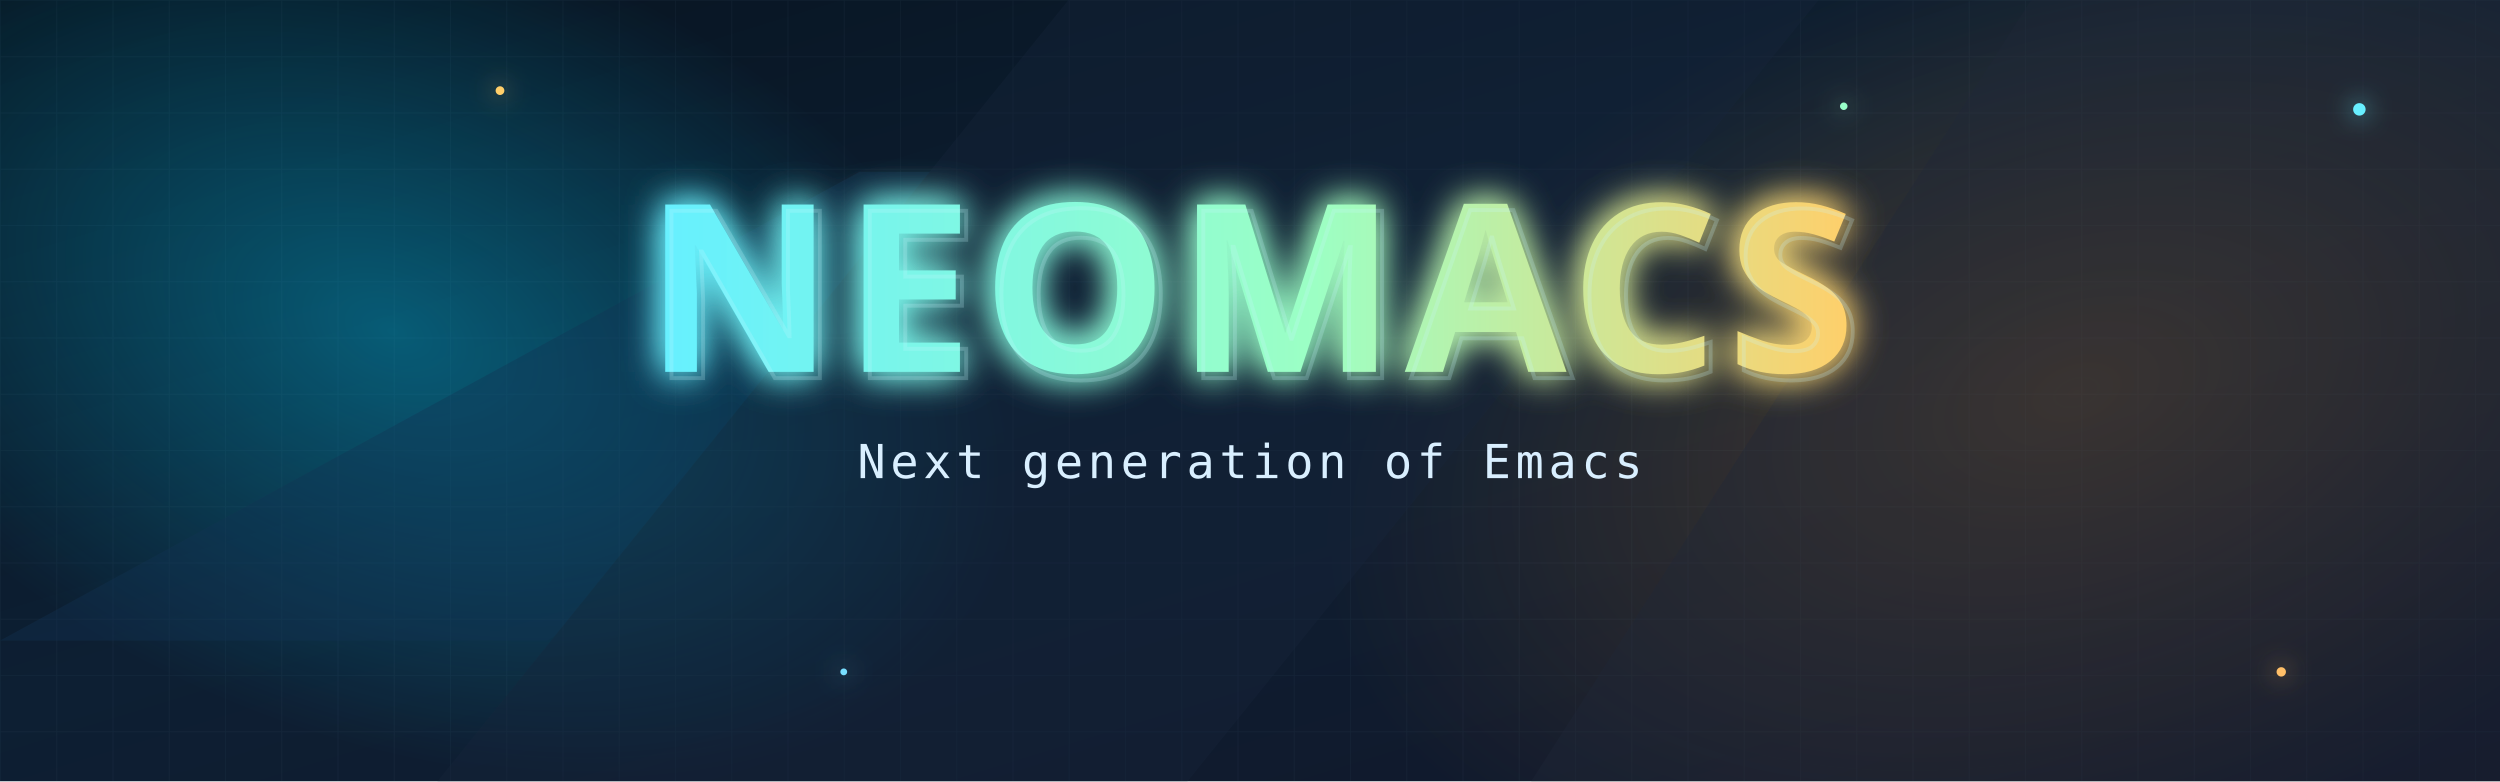
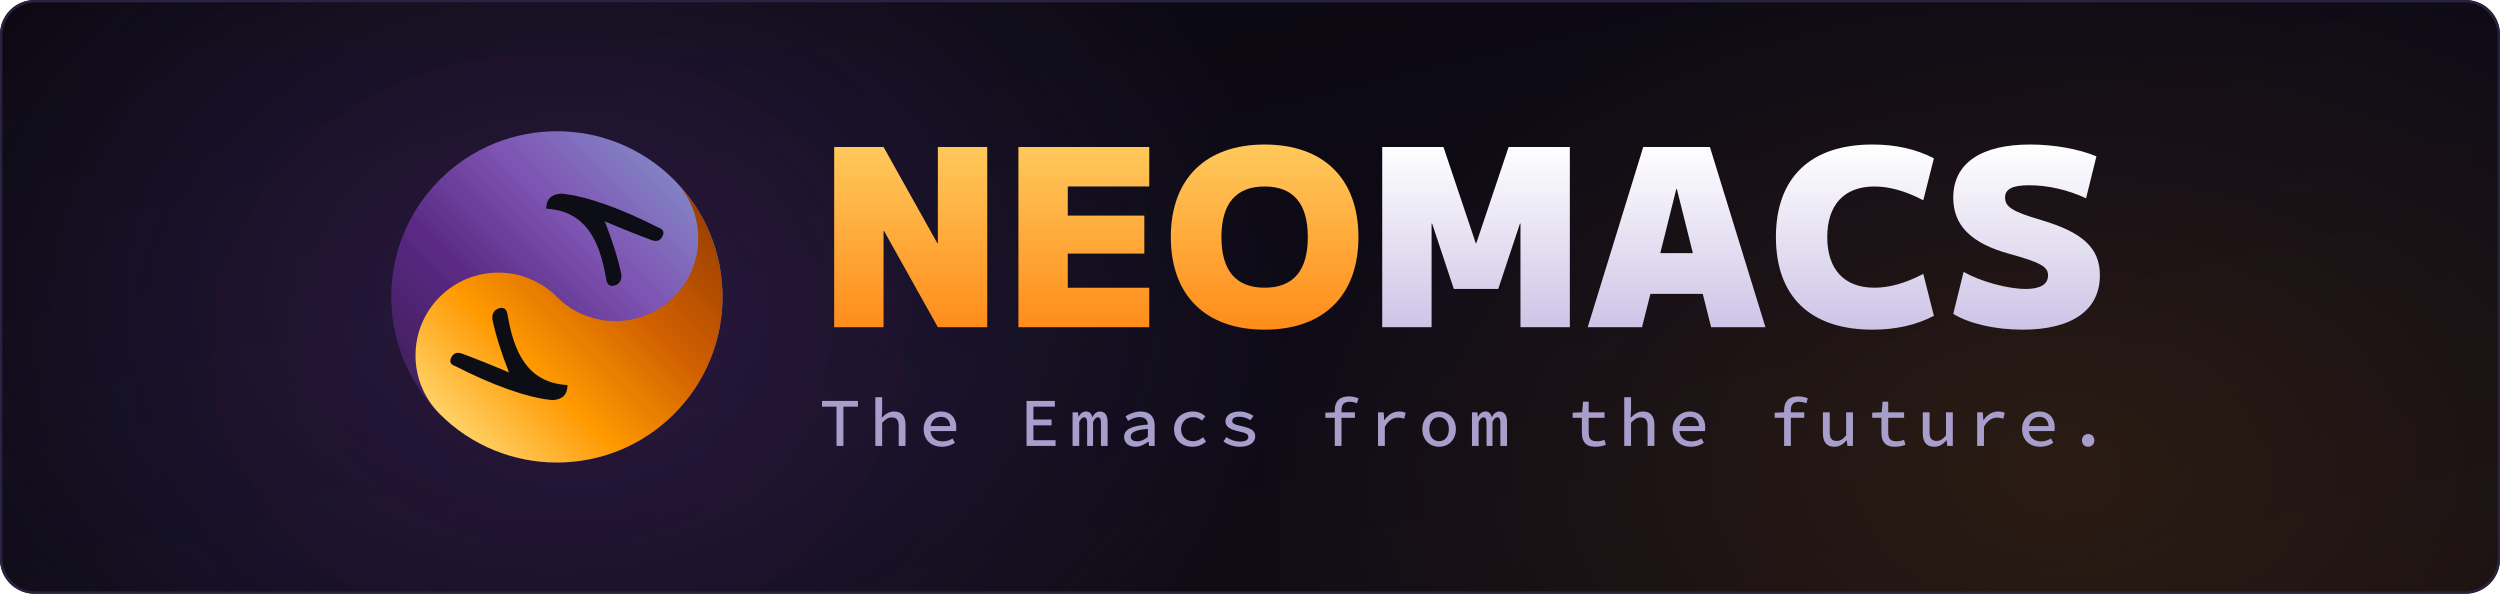
- <svg xmlns="http://www.w3.org/2000/svg" viewBox="0 0 1600 500" width="1600" height="500" role="img" aria-labelledby="title desc">
+ <svg xmlns="http://www.w3.org/2000/svg" viewBox="0 0 1600 380" width="1600" height="380" role="img" aria-labelledby="bannerTitle bannerDesc">
  <defs>
    <linearGradient id="bg" x1="0" y1="0" x2="1" y2="1">
-       <stop offset="0%" stop-color="#07131f" />
-       <stop offset="45%" stop-color="#0d1f33" />
-       <stop offset="100%" stop-color="#121729" />
+       <stop offset="0%" stop-color="#09070f" />
+       <stop offset="55%" stop-color="#0e0b17" />
+       <stop offset="100%" stop-color="#120d14" />
    </linearGradient>
-     <radialGradient id="glowLeft" cx="0" cy="0" r="1" gradientUnits="userSpaceOnUse" gradientTransform="translate(250 210) rotate(22) scale(420 260)">
-       <stop offset="0%" stop-color="#00d4ff" stop-opacity="0.35" />
-       <stop offset="100%" stop-color="#00d4ff" stop-opacity="0" />
+     <radialGradient id="bloomPurple" cx="0" cy="0" r="1" gradientUnits="userSpaceOnUse" gradientTransform="translate(356.4 190) scale(470 360)">
+       <stop offset="0%" stop-color="#7e55b3" stop-opacity="0.24" />
+       <stop offset="100%" stop-color="#7e55b3" stop-opacity="0" />
    </radialGradient>
-     <radialGradient id="glowRight" cx="0" cy="0" r="1" gradientUnits="userSpaceOnUse" gradientTransform="translate(1330 250) rotate(-18) scale(500 300)">
-       <stop offset="0%" stop-color="#ff9d2e" stop-opacity="0.24" />
-       <stop offset="100%" stop-color="#ff9d2e" stop-opacity="0" />
+     <radialGradient id="bloomOrange" cx="0" cy="0" r="1" gradientUnits="userSpaceOnUse" gradientTransform="translate(1320 300) scale(520 340)">
+       <stop offset="0%" stop-color="#ff9900" stop-opacity="0.11" />
+       <stop offset="100%" stop-color="#ff9900" stop-opacity="0" />
    </radialGradient>
-     <linearGradient id="titleGrad" x1="0" y1="0" x2="1" y2="0">
-       <stop offset="0%" stop-color="#66f0ff" />
-       <stop offset="55%" stop-color="#9cffc4" />
-       <stop offset="100%" stop-color="#ffcf6a" />
+     <linearGradient id="neoFill" x1="0" y1="0" x2="0" y2="1">
+       <stop offset="0%" stop-color="#ffc95c" />
+       <stop offset="100%" stop-color="#ff8c1a" />
    </linearGradient>
-     <linearGradient id="lineGrad" x1="0" y1="0" x2="1" y2="0">
-       <stop offset="0%" stop-color="#00d4ff" stop-opacity="0" />
-       <stop offset="22%" stop-color="#00d4ff" stop-opacity="0.95" />
-       <stop offset="78%" stop-color="#ffb347" stop-opacity="0.95" />
-       <stop offset="100%" stop-color="#ffb347" stop-opacity="0" />
+     <linearGradient id="macsFill" x1="0" y1="0" x2="0" y2="1">
+       <stop offset="0%" stop-color="#ffffff" />
+       <stop offset="100%" stop-color="#cdc4e6" />
    </linearGradient>
-     <pattern id="grid" width="36" height="36" patternUnits="userSpaceOnUse">
-       <path d="M 36 0 L 0 0 0 36" fill="none" stroke="#8eb8d6" stroke-opacity="0.11" stroke-width="1" />
-     </pattern>
-     <filter id="softGlow" x="-50%" y="-50%" width="200%" height="200%">
-       <feGaussianBlur stdDeviation="8" result="blur" />
-       <feMerge>
-         <feMergeNode in="blur" />
-         <feMergeNode in="SourceGraphic" />
-       </feMerge>
+     <linearGradient id="emacsPurple" x1="20" y1="40" x2="20" y2="0" gradientUnits="userSpaceOnUse">
+       <stop offset="0" stop-color="#411f5d" />
+       <stop offset="0.35" stop-color="#5b2a85" />
+       <stop offset="0.7" stop-color="#7e55b3" />
+       <stop offset="1" stop-color="#8381c5" />
+     </linearGradient>
+     <linearGradient id="emacsOrange" x1="20" y1="0" x2="20" y2="40" gradientUnits="userSpaceOnUse">
+       <stop offset="0" stop-color="#9a3f00" />
+       <stop offset="0.35" stop-color="#d05f00" />
+       <stop offset="0.7" stop-color="#ff9900" />
+       <stop offset="1" stop-color="#ffd166" />
+     </linearGradient>
+     <filter id="markGlow" x="-60%" y="-60%" width="220%" height="220%">
+       <feDropShadow dx="0" dy="6" stdDeviation="30" flood-color="#3b1a63" flood-opacity="0.55" />
    </filter>
-     <filter id="titleGlow" x="-50%" y="-100%" width="200%" height="300%">
-       <feGaussianBlur stdDeviation="12" result="blurA" />
-       <feGaussianBlur stdDeviation="3" result="blurB" />
-       <feMerge>
-         <feMergeNode in="blurA" />
-         <feMergeNode in="blurB" />
-         <feMergeNode in="SourceGraphic" />
-       </feMerge>
-     </filter>
+     <clipPath id="frameClip">
+       <rect width="1600" height="380" rx="22" />
+     </clipPath>
  </defs>
-   <rect width="1600" height="500" fill="url(#bg)" />
-   <rect width="1600" height="500" fill="url(#grid)" opacity="0.45" />
-   <rect width="1600" height="500" fill="url(#glowLeft)" />
-   <rect width="1600" height="500" fill="url(#glowRight)" />
-   <g opacity="0.36">
-     <path d="M0 410 L550 110 L900 110 L350 410 Z" fill="#123252" />
-     <path d="M700 -20 L1180 -20 L760 500 L280 500 Z" fill="#17253b" />
-     <path d="M1300 0 L1600 0 L1600 500 L980 500 Z" fill="#1f2638" />
+   <g clip-path="url(#frameClip)">
+     <rect width="1600" height="380" fill="url(#bg)" />
+     <rect width="1600" height="380" fill="url(#bloomPurple)" />
+     <rect width="1600" height="380" fill="url(#bloomOrange)" />
+     <g transform="translate(250.4 84) scale(5.3)" filter="url(#markGlow)">
+       <g transform="rotate(45 20 20)">
+         <circle cx="20" cy="20" r="20" fill="url(#emacsPurple)" />
+         <path d="M20 0 a20 20 0 0 1 0 40 a10 10 0 0 1 0 -20 a10 10 0 0 0 0 -20 Z" fill="url(#emacsOrange)" />
+         <g fill="#0d0d12" transform="translate(4.1 -2) rotate(270 13.4 12) translate(13.4 12) scale(1.35) translate(-13.4 -12)">
+           <path d="M10.9 7.6 C13.3 10.3 12.2 13.1 10.2 15.9 Q9.8 16.5 10.4 16.8 Q11 17.1 11.5 16.5 C12.4 15.1 13.1 13.7 13.8 12.1 C14.4 13.6 15 15 15.6 16.3 Q15.9 16.9 16.5 16.7 Q17.1 16.5 16.8 15.9 C15.7 12.5 14.3 9.4 12.8 7.6 Q11.8 6.7 10.9 7.6 Z" />
+         </g>
+         <g fill="#0d0d12" transform="rotate(180 20 20) translate(4.1 -2) rotate(270 13.4 12) translate(13.4 12) scale(1.35) translate(-13.4 -12)">
+           <path d="M10.9 7.6 C13.3 10.3 12.2 13.1 10.2 15.9 Q9.8 16.5 10.4 16.8 Q11 17.1 11.5 16.5 C12.4 15.1 13.1 13.7 13.8 12.1 C14.4 13.6 15 15 15.6 16.3 Q15.9 16.9 16.5 16.7 Q17.1 16.5 16.8 15.9 C15.7 12.5 14.3 9.4 12.8 7.6 Q11.8 6.7 10.9 7.6 Z" />
+         </g>
+       </g>
+     </g>
+     <path d="M533.87 209.41H565.47V147.79H565.78L600.23 209.41H631.83V94.07H600.23V155.69H599.91L565.47 94.07H533.87Z M651.78 209.41H735.52V184.13H683.38V162.32H732.37V137.99H683.38V119.35H735.52V94.07H651.78Z M809.36 210.99C847.12 210.99 869.40 189.02 869.40 151.74C869.40 114.45 847.12 92.49 809.36 92.49C771.60 92.49 749.32 114.45 749.32 151.74C749.32 189.02 771.60 210.99 809.36 210.99ZM809.36 184.13C791.03 184.13 781.71 173.22 781.71 151.74C781.71 130.25 791.03 119.35 809.36 119.35C827.69 119.35 837.01 130.25 837.01 151.74C837.01 173.22 827.69 184.13 809.36 184.13Z" fill="url(#neoFill)" />
+     <path d="M884.62 209.41H916.22V143.05H916.54L930.44 184.92H958.88L972.79 143.05H973.10V209.41H1004.70V94.07H965.52L944.82 155.69H944.50L923.81 94.07H884.62Z M1016.13 209.41H1050.89L1056.26 188.08H1089.76L1095.13 209.41H1129.89L1094.34 94.07H1051.68ZM1062.58 162.01 1072.85 120.93H1073.17L1083.44 162.01Z M1198.36 210.99C1213.05 210.99 1226.16 208.14 1237.70 202.14L1230.90 175.28C1219.53 181.28 1209.10 184.13 1199.62 184.13C1180.35 184.13 1169.44 172.43 1169.44 151.74C1169.44 131.04 1180.35 119.35 1199.62 119.35C1209.10 119.35 1219.53 122.19 1230.90 128.19L1237.70 101.33C1226.16 95.33 1213.05 92.49 1198.36 92.49C1158.70 92.49 1136.58 113.66 1136.58 151.74C1136.58 189.81 1158.70 210.99 1198.36 210.99Z M1294.47 210.99C1326.07 210.99 1343.93 198.50 1343.93 176.23C1343.93 158.85 1333.18 148.73 1306.32 140.83C1287.52 135.30 1283.25 132.30 1283.25 126.30C1283.25 120.93 1288.15 118.56 1298.74 118.56C1310.75 118.56 1323.70 121.56 1335.08 126.93L1341.71 100.07C1330.50 95.33 1314.54 92.49 1299.21 92.49C1267.61 92.49 1250.08 104.65 1250.08 126.46C1250.08 144.15 1261.29 155.69 1286.10 162.48C1306.01 168.01 1310.75 170.70 1310.75 176.23C1310.75 181.91 1305.85 184.92 1296.53 184.92C1284.84 184.92 1267.61 180.18 1256.71 174.01L1250.08 200.87C1260.35 207.19 1277.09 210.99 1294.47 210.99Z" fill="url(#macsFill)" />
+     <path d="M535.38 285.41H539.78V260.28H549.07V256.59H526.10V260.28H535.38Z M560.21 285.41H564.57V270.58C566.77 268.29 568.39 267.15 570.68 267.15C573.94 267.15 575.17 268.91 575.17 272.65V285.41H579.53V272.07C579.53 266.49 577.24 263.36 572.22 263.36C568.92 263.36 566.46 265.12 564.43 267.32H564.30L564.57 262.48V254.21H560.21Z M602.28 266.79C605.63 266.79 607.83 268.77 608.14 272.69H595.60C596.26 268.86 599.03 266.79 602.28 266.79ZM602.81 285.93C606.11 285.93 608.97 284.83 611.17 283.38L609.63 280.61C607.70 281.80 605.76 282.50 603.38 282.50C599.16 282.50 595.99 280.35 595.51 275.90H611.88C611.96 275.33 612.05 274.45 612.05 273.53C612.05 267.54 608.49 263.36 602.15 263.36C596.43 263.36 591.15 267.63 591.15 274.63C591.15 281.80 596.30 285.93 602.81 285.93Z M656.99 285.41H675.56V281.71H661.39V272.21H673.01V268.51H661.39V260.28H675.12V256.59H656.99Z M686.44 285.41H690.71V270.09C691.63 268.11 692.51 267.10 693.83 267.10C695.20 267.10 695.77 268.25 695.77 270.40V285.41H699.55V270.09C700.56 268.11 701.31 267.10 702.63 267.10C704.00 267.10 704.61 268.25 704.61 270.40V285.41H708.88V270.09C708.88 265.78 707.12 263.36 704.08 263.36C701.62 263.36 700.26 264.86 699.11 267.06C698.54 264.59 697.22 263.36 695.15 263.36C692.69 263.36 691.32 264.77 690.31 266.71H690.22L689.87 263.89H686.44Z M726.71 285.93C729.66 285.93 732.65 284.39 734.94 282.63H735.07L735.42 285.41H738.98V272.47C738.98 266.79 735.95 263.36 730.01 263.36C726.27 263.36 722.70 264.95 720.33 266.40L721.96 269.35C724.07 268.11 726.62 266.93 729.26 266.93C733.09 266.93 734.50 269.08 734.63 271.72C723.80 272.56 719.45 274.89 719.45 279.73C719.45 283.51 722.57 285.93 726.71 285.93ZM727.94 282.46C725.61 282.46 723.67 281.58 723.67 279.42C723.67 276.83 726.18 275.15 734.63 274.49V279.60C732.43 281.40 730.23 282.46 727.94 282.46Z M763.24 285.93C766.36 285.93 769.44 284.75 771.86 282.63L769.97 279.82C768.25 281.23 766.19 282.37 763.59 282.37C759.01 282.37 755.89 279.29 755.89 274.67C755.89 270.05 759.10 266.97 763.72 266.97C765.83 266.97 767.59 267.81 769.31 269.21L771.42 266.44C769.66 264.73 767.02 263.36 763.50 263.36C756.99 263.36 751.40 267.50 751.40 274.67C751.40 281.80 756.51 285.93 763.24 285.93Z M793.47 285.93C799.81 285.93 803.33 282.99 803.33 279.38C803.33 276.03 801.57 274.23 794.53 272.69C790.35 271.81 788.63 271.11 788.63 269.43C788.63 267.94 789.82 266.71 793.08 266.71C795.72 266.71 798.18 267.54 800.25 268.91L802.27 266.18C800.12 264.73 796.86 263.36 793.47 263.36C787.49 263.36 784.28 266.05 784.28 269.65C784.28 272.91 786.96 274.85 792.64 276.03C798.05 277.18 798.93 278.10 798.93 279.64C798.93 281.27 797.35 282.59 794.05 282.59C790.31 282.59 787.40 281.53 784.89 279.77L782.96 282.59C785.55 284.39 789.38 285.93 793.47 285.93Z M854.26 285.41H858.57V267.41H867.15V263.89H858.57V262.31C858.57 259.05 860.07 257.16 863.63 257.16C865.43 257.16 866.84 257.42 868.47 258.13L869.44 254.91C867.46 254.12 865.35 253.68 863.15 253.68C857.03 253.68 854.26 257.25 854.26 262.39V263.89L848.23 264.11V267.41H854.26Z M881.94 285.41H886.30V273.17C888.67 268.86 891.67 267.28 894.75 267.28C896.37 267.28 897.21 267.50 898.66 267.98L899.63 264.24C898.31 263.63 897.08 263.36 895.41 263.36C891.58 263.36 888.23 265.43 886.03 268.91H885.90L885.55 263.89H881.94Z M921.02 285.93C926.66 285.93 931.76 281.80 931.76 274.67C931.76 267.50 926.66 263.36 921.02 263.36C915.39 263.36 910.29 267.50 910.29 274.67C910.29 281.80 915.39 285.93 921.02 285.93ZM921.02 282.37C917.20 282.37 914.78 279.29 914.78 274.67C914.78 270.05 917.20 266.97 921.02 266.97C924.85 266.97 927.27 270.05 927.27 274.67C927.27 279.29 924.85 282.37 921.02 282.37Z M942.06 285.41H946.33V270.09C947.26 268.11 948.14 267.10 949.46 267.10C950.82 267.10 951.39 268.25 951.39 270.40V285.41H955.18V270.09C956.19 268.11 956.94 267.10 958.26 267.10C959.62 267.10 960.24 268.25 960.24 270.40V285.41H964.50V270.09C964.50 265.78 962.74 263.36 959.71 263.36C957.24 263.36 955.88 264.86 954.74 267.06C954.16 264.59 952.84 263.36 950.78 263.36C948.31 263.36 946.95 264.77 945.94 266.71H945.85L945.50 263.89H942.06Z M1020.93 285.93C1023.70 285.93 1025.82 285.36 1027.75 284.70L1026.87 281.49C1025.38 282.06 1023.84 282.41 1021.94 282.41C1018.03 282.41 1016.75 280.61 1016.75 276.91V267.41H1026.92V263.89H1016.75V257.07H1013.14L1012.57 263.89L1006.50 264.11V267.41H1012.40V276.91C1012.40 282.28 1014.55 285.93 1020.93 285.93Z M1039.51 285.41H1043.86V270.58C1046.06 268.29 1047.69 267.15 1049.98 267.15C1053.24 267.15 1054.47 268.91 1054.47 272.65V285.41H1058.82V272.07C1058.82 266.49 1056.54 263.36 1051.52 263.36C1048.22 263.36 1045.76 265.12 1043.73 267.32H1043.60L1043.86 262.48V254.21H1039.51Z M1081.58 266.79C1084.93 266.79 1087.13 268.77 1087.43 272.69H1074.89C1075.55 268.86 1078.33 266.79 1081.58 266.79ZM1082.11 285.93C1085.41 285.93 1088.27 284.83 1090.47 283.38L1088.93 280.61C1086.99 281.80 1085.06 282.50 1082.68 282.50C1078.46 282.50 1075.29 280.35 1074.81 275.90H1091.17C1091.26 275.33 1091.35 274.45 1091.35 273.53C1091.35 267.54 1087.79 263.36 1081.45 263.36C1075.73 263.36 1070.45 267.63 1070.45 274.63C1070.45 281.80 1075.60 285.93 1082.11 285.93Z M1141.84 285.41H1146.15V267.41H1154.73V263.89H1146.15V262.31C1146.15 259.05 1147.64 257.16 1151.21 257.16C1153.01 257.16 1154.42 257.42 1156.05 258.13L1157.02 254.91C1155.04 254.12 1152.92 253.68 1150.72 253.68C1144.61 253.68 1141.84 257.25 1141.84 262.39V263.89L1135.81 264.11V267.41H1141.84Z M1174.01 285.93C1177.27 285.93 1179.69 284.26 1181.80 281.84H1181.97L1182.33 285.41H1185.89V263.89H1181.53V278.63C1179.42 281.18 1177.75 282.19 1175.51 282.19C1172.25 282.19 1171.02 280.43 1171.02 276.65V263.89H1166.66V277.22C1166.66 282.85 1168.95 285.93 1174.01 285.93Z M1212.65 285.93C1215.42 285.93 1217.53 285.36 1219.47 284.70L1218.59 281.49C1217.09 282.06 1215.55 282.41 1213.66 282.41C1209.75 282.41 1208.47 280.61 1208.47 276.91V267.41H1218.63V263.89H1208.47V257.07H1204.86L1204.29 263.89L1198.22 264.11V267.41H1204.11V276.91C1204.11 282.28 1206.27 285.93 1212.65 285.93Z M1237.92 285.93C1241.17 285.93 1243.59 284.26 1245.70 281.84H1245.88L1246.23 285.41H1249.80V263.89H1245.44V278.63C1243.33 281.18 1241.66 282.19 1239.41 282.19C1236.16 282.19 1234.92 280.43 1234.92 276.65V263.89H1230.57V277.22C1230.57 282.85 1232.86 285.93 1237.92 285.93Z M1265.38 285.41H1269.74V273.17C1272.11 268.86 1275.10 267.28 1278.18 267.28C1279.81 267.28 1280.65 267.50 1282.10 267.98L1283.07 264.24C1281.75 263.63 1280.52 263.36 1278.84 263.36C1275.02 263.36 1271.67 265.43 1269.47 268.91H1269.34L1268.99 263.89H1265.38Z M1305.25 266.79C1308.60 266.79 1310.80 268.77 1311.11 272.69H1298.57C1299.23 268.86 1302.00 266.79 1305.25 266.79ZM1305.78 285.93C1309.08 285.93 1311.94 284.83 1314.14 283.38L1312.60 280.61C1310.67 281.80 1308.73 282.50 1306.35 282.50C1302.13 282.50 1298.96 280.35 1298.48 275.90H1314.85C1314.93 275.33 1315.02 274.45 1315.02 273.53C1315.02 267.54 1311.46 263.36 1305.12 263.36C1299.40 263.36 1294.12 267.63 1294.12 274.63C1294.12 281.80 1299.27 285.93 1305.78 285.93Z M1336.41 285.93C1338.66 285.93 1340.38 284.26 1340.38 281.84C1340.38 279.47 1338.66 277.75 1336.41 277.75C1334.17 277.75 1332.45 279.47 1332.45 281.84C1332.45 284.26 1334.17 285.93 1336.41 285.93Z" fill="#a79ecb" />
  </g>
-   <g>
-     <line x1="160" y1="108" x2="1440" y2="108" stroke="url(#lineGrad)" stroke-width="3" />
-     <line x1="160" y1="382" x2="1440" y2="382" stroke="url(#lineGrad)" stroke-width="3" />
-   </g>
-   <g>
-     <text x="800" y="238" font-family="Space Grotesk, Sora, Bahnschrift, Segoe UI, sans-serif" font-size="150" font-weight="800" letter-spacing="5" text-anchor="middle" fill="url(#titleGrad)" filter="url(#titleGlow)">NEOMACS</text>
-     <text x="804" y="242" font-family="Space Grotesk, Sora, Bahnschrift, Segoe UI, sans-serif" font-size="150" font-weight="800" letter-spacing="5" text-anchor="middle" fill="none" stroke="#c8f7ff" stroke-opacity="0.22" stroke-width="2.5">NEOMACS</text>
-     <text x="800" y="306" font-family="JetBrains Mono, Cascadia Code, Consolas, monospace" font-size="30" letter-spacing="3" text-anchor="middle" fill="#d9efff">Next generation of Emacs</text>
-   </g>
-   <g filter="url(#softGlow)">
-     <circle cx="1510" cy="70" r="4" fill="#67efff" />
-     <circle cx="1460" cy="430" r="3" fill="#ffbf67" />
-     <circle cx="1180" cy="68" r="2.4" fill="#99ffc9" />
-     <circle cx="540" cy="430" r="2.2" fill="#78dfff" />
-     <circle cx="320" cy="58" r="2.8" fill="#ffcf6b" />
-   </g>
+   <rect x="0.75" y="0.75" width="1598.5" height="378.5" rx="22" fill="none" stroke="#2a2240" stroke-width="1.5" />
</svg>
